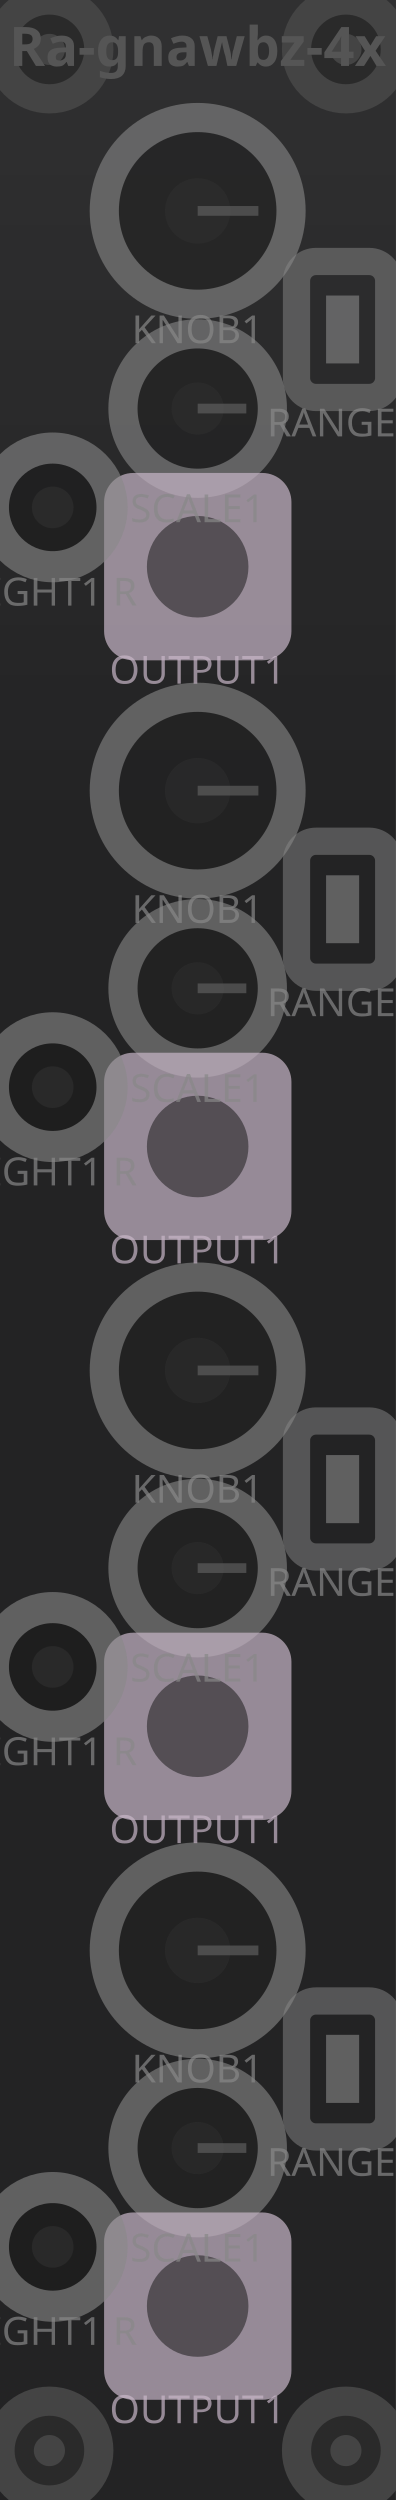
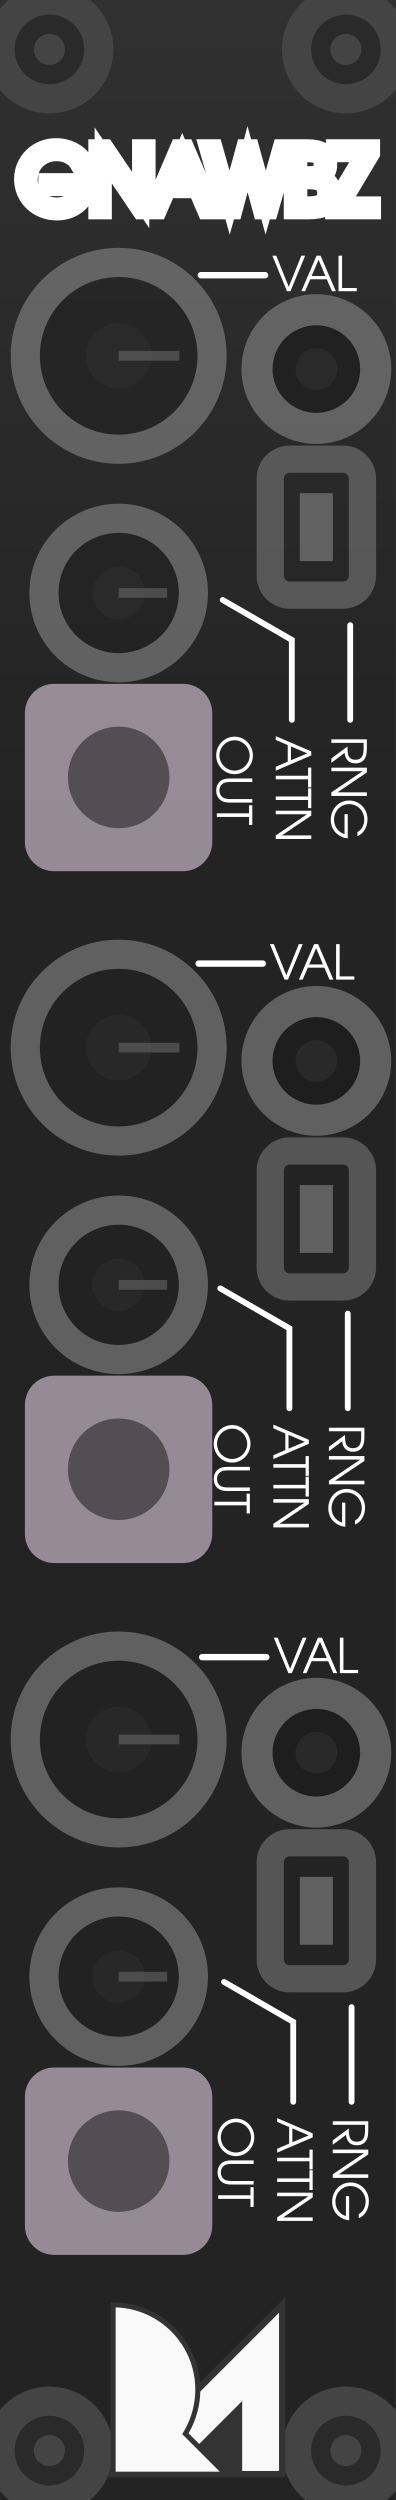
- <svg xmlns="http://www.w3.org/2000/svg" viewBox="0 0 20.32 128.5" width="20.32mm" height="128.5mm">
-   <g id="layer-background">
-     <rect x="0.3" y="0.3" width="19.72" height="127.9" fill="none" stroke="#333" stroke-width="1.5" />
-     <rect x="0" y="0.000" width="20.32" height="1.295" fill="#303031" />
-     <rect x="0" y="1.285" width="20.32" height="1.295" fill="#303031" />
-     <rect x="0" y="2.570" width="20.32" height="1.295" fill="#2f2f30" />
-     <rect x="0" y="3.855" width="20.32" height="1.295" fill="#2f2f30" />
-     <rect x="0" y="5.140" width="20.32" height="1.295" fill="#2e2e2f" />
-     <rect x="0" y="6.425" width="20.32" height="1.295" fill="#2e2e2f" />
-     <rect x="0" y="7.710" width="20.32" height="1.295" fill="#2e2e2f" />
-     <rect x="0" y="8.995" width="20.32" height="1.295" fill="#2d2d2e" />
-     <rect x="0" y="10.280" width="20.32" height="1.295" fill="#2d2d2e" />
-     <rect x="0" y="11.565" width="20.32" height="1.295" fill="#2c2c2d" />
-     <rect x="0" y="12.850" width="20.32" height="1.295" fill="#2c2c2d" />
-     <rect x="0" y="14.135" width="20.32" height="1.295" fill="#2c2c2d" />
-     <rect x="0" y="15.420" width="20.32" height="1.295" fill="#2b2b2c" />
-     <rect x="0" y="16.705" width="20.32" height="1.295" fill="#2b2b2c" />
-     <rect x="0" y="17.990" width="20.32" height="1.295" fill="#2a2a2b" />
-     <rect x="0" y="19.275" width="20.32" height="1.295" fill="#2a2a2b" />
-     <rect x="0" y="20.560" width="20.32" height="1.295" fill="#2a2a2b" />
-     <rect x="0" y="21.845" width="20.32" height="1.295" fill="#29292a" />
-     <rect x="0" y="23.130" width="20.32" height="1.295" fill="#29292a" />
-     <rect x="0" y="24.415" width="20.32" height="1.295" fill="#29292a" />
-     <rect x="0" y="25.700" width="20.32" height="1.295" fill="#282829" />
-     <rect x="0" y="26.985" width="20.32" height="1.295" fill="#282829" />
-     <rect x="0" y="28.270" width="20.32" height="1.295" fill="#272728" />
-     <rect x="0" y="29.555" width="20.32" height="1.295" fill="#272728" />
-     <rect x="0" y="30.840" width="20.32" height="1.295" fill="#272728" />
-     <rect x="0" y="32.125" width="20.32" height="1.295" fill="#262627" />
-     <rect x="0" y="33.410" width="20.32" height="1.295" fill="#262627" />
-     <rect x="0" y="34.695" width="20.32" height="1.295" fill="#252526" />
-     <rect x="0" y="35.980" width="20.32" height="1.295" fill="#252526" />
-     <rect x="0" y="37.265" width="20.32" height="1.295" fill="#252526" />
-     <rect x="0" y="38.550" width="20.32" height="1.295" fill="#242425" />
-     <rect x="0" y="39.835" width="20.32" height="1.295" fill="#242425" />
-     <rect x="0" y="41.120" width="20.32" height="1.295" fill="#232324" />
-     <rect x="0" y="42.405" width="20.32" height="1.295" fill="#232324" />
-     <rect x="0" y="43.690" width="20.32" height="1.295" fill="#232324" />
-     <rect x="0" y="44.975" width="20.32" height="1.295" fill="#232324" />
-     <rect x="0" y="46.260" width="20.32" height="1.295" fill="#232324" />
-     <rect x="0" y="47.545" width="20.32" height="1.295" fill="#232324" />
-     <rect x="0" y="48.830" width="20.32" height="1.295" fill="#232324" />
-     <rect x="0" y="50.115" width="20.32" height="1.295" fill="#232324" />
-     <rect x="0" y="51.400" width="20.32" height="1.295" fill="#232324" />
-     <rect x="0" y="52.685" width="20.32" height="1.295" fill="#232324" />
-     <rect x="0" y="53.970" width="20.32" height="1.295" fill="#232324" />
-     <rect x="0" y="55.255" width="20.32" height="1.295" fill="#232324" />
-     <rect x="0" y="56.540" width="20.32" height="1.295" fill="#232324" />
-     <rect x="0" y="57.825" width="20.32" height="1.295" fill="#232324" />
-     <rect x="0" y="59.110" width="20.32" height="1.295" fill="#232324" />
-     <rect x="0" y="60.395" width="20.32" height="1.295" fill="#232324" />
-     <rect x="0" y="61.680" width="20.32" height="1.295" fill="#232324" />
-     <rect x="0" y="62.965" width="20.32" height="1.295" fill="#232324" />
-     <rect x="0" y="64.250" width="20.32" height="1.295" fill="#232324" />
-     <rect x="0" y="65.535" width="20.32" height="1.295" fill="#232324" />
-     <rect x="0" y="66.820" width="20.32" height="1.295" fill="#232324" />
-     <rect x="0" y="68.105" width="20.32" height="1.295" fill="#232324" />
-     <rect x="0" y="69.390" width="20.32" height="1.295" fill="#232324" />
-     <rect x="0" y="70.675" width="20.32" height="1.295" fill="#232324" />
-     <rect x="0" y="71.960" width="20.32" height="1.295" fill="#232324" />
-     <rect x="0" y="73.245" width="20.32" height="1.295" fill="#232324" />
-     <rect x="0" y="74.530" width="20.32" height="1.295" fill="#232324" />
-     <rect x="0" y="75.815" width="20.32" height="1.295" fill="#232324" />
-     <rect x="0" y="77.100" width="20.32" height="1.295" fill="#232324" />
-     <rect x="0" y="78.385" width="20.32" height="1.295" fill="#232324" />
-     <rect x="0" y="79.670" width="20.32" height="1.295" fill="#232324" />
-     <rect x="0" y="80.955" width="20.32" height="1.295" fill="#232324" />
-     <rect x="0" y="82.240" width="20.32" height="1.295" fill="#232324" />
-     <rect x="0" y="83.525" width="20.32" height="1.295" fill="#232324" />
-     <rect x="0" y="84.810" width="20.32" height="1.295" fill="#232324" />
-     <rect x="0" y="86.095" width="20.32" height="1.295" fill="#232324" />
-     <rect x="0" y="87.380" width="20.32" height="1.295" fill="#232324" />
-     <rect x="0" y="88.665" width="20.32" height="1.295" fill="#232324" />
-     <rect x="0" y="89.950" width="20.32" height="1.295" fill="#232324" />
-     <rect x="0" y="91.235" width="20.32" height="1.295" fill="#232324" />
-     <rect x="0" y="92.520" width="20.32" height="1.295" fill="#232324" />
-     <rect x="0" y="93.805" width="20.32" height="1.295" fill="#232324" />
-     <rect x="0" y="95.090" width="20.32" height="1.295" fill="#232324" />
-     <rect x="0" y="96.375" width="20.32" height="1.295" fill="#232324" />
-     <rect x="0" y="97.660" width="20.32" height="1.295" fill="#232324" />
-     <rect x="0" y="98.945" width="20.32" height="1.295" fill="#232324" />
-     <rect x="0" y="100.230" width="20.32" height="1.295" fill="#232324" />
-     <rect x="0" y="101.515" width="20.32" height="1.295" fill="#232324" />
-     <rect x="0" y="102.800" width="20.32" height="1.295" fill="#232324" />
-     <rect x="0" y="104.085" width="20.32" height="1.295" fill="#232324" />
-     <rect x="0" y="105.370" width="20.32" height="1.295" fill="#232324" />
-     <rect x="0" y="106.655" width="20.32" height="1.295" fill="#232324" />
-     <rect x="0" y="107.940" width="20.32" height="1.295" fill="#232324" />
-     <rect x="0" y="109.225" width="20.32" height="1.295" fill="#232324" />
-     <rect x="0" y="110.510" width="20.32" height="1.295" fill="#232324" />
-     <rect x="0" y="111.795" width="20.32" height="1.295" fill="#232324" />
-     <rect x="0" y="113.080" width="20.32" height="1.295" fill="#232324" />
-     <rect x="0" y="114.365" width="20.32" height="1.295" fill="#232324" />
-     <rect x="0" y="115.650" width="20.32" height="1.295" fill="#232324" />
-     <rect x="0" y="116.935" width="20.32" height="1.295" fill="#232324" />
-     <rect x="0" y="118.220" width="20.32" height="1.295" fill="#232324" />
-     <rect x="0" y="119.505" width="20.32" height="1.295" fill="#232324" />
-     <rect x="0" y="120.790" width="20.32" height="1.295" fill="#232324" />
-     <rect x="0" y="122.075" width="20.32" height="1.295" fill="#232324" />
-     <rect x="0" y="123.360" width="20.32" height="1.295" fill="#232324" />
-     <rect x="0" y="124.645" width="20.32" height="1.295" fill="#232324" />
-     <rect x="0" y="125.930" width="20.32" height="1.295" fill="#232324" />
-     <rect x="0" y="127.215" width="20.32" height="1.295" fill="#232324" />
+ <svg xmlns="http://www.w3.org/2000/svg" viewBox="0 0 20.32 128.5" width="20.32mm" height="128.5mm" version="1.1" id="svg144">
+   <defs id="defs144" />
+   <g id="layer-background" style="display:inline">
+     <rect x="0.3" y="0.3" width="19.72" height="127.9" fill="none" stroke="#333333" stroke-width="1.5" id="rect1" />
+     <rect x="0" y="0" width="20.32" height="1.295" fill="#303031" id="rect2" />
+     <rect x="0" y="1.285" width="20.32" height="1.295" fill="#303031" id="rect3" />
+     <rect x="0" y="2.57" width="20.32" height="1.295" fill="#2f2f30" id="rect4" />
+     <rect x="0" y="3.855" width="20.32" height="1.295" fill="#2f2f30" id="rect5" />
+     <rect x="0" y="5.14" width="20.32" height="1.295" fill="#2e2e2f" id="rect6" />
+     <rect x="0" y="6.425" width="20.32" height="1.295" fill="#2e2e2f" id="rect7" />
+     <rect x="0" y="7.71" width="20.32" height="1.295" fill="#2e2e2f" id="rect8" />
+     <rect x="0" y="8.995" width="20.32" height="1.295" fill="#2d2d2e" id="rect9" />
+     <rect x="0" y="10.28" width="20.32" height="1.295" fill="#2d2d2e" id="rect10" />
+     <rect x="0" y="11.565" width="20.32" height="1.295" fill="#2c2c2d" id="rect11" />
+     <rect x="0" y="12.85" width="20.32" height="1.295" fill="#2c2c2d" id="rect12" />
+     <rect x="0" y="14.135" width="20.32" height="1.295" fill="#2c2c2d" id="rect13" />
+     <rect x="0" y="15.42" width="20.32" height="1.295" fill="#2b2b2c" id="rect14" />
+     <rect x="0" y="16.705" width="20.32" height="1.295" fill="#2b2b2c" id="rect15" />
+     <rect x="0" y="17.99" width="20.32" height="1.295" fill="#2a2a2b" id="rect16" />
+     <rect x="0" y="19.275" width="20.32" height="1.295" fill="#2a2a2b" id="rect17" />
+     <rect x="0" y="20.56" width="20.32" height="1.295" fill="#2a2a2b" id="rect18" />
+     <rect x="0" y="21.845" width="20.32" height="1.295" fill="#29292a" id="rect19" />
+     <rect x="0" y="23.13" width="20.32" height="1.295" fill="#29292a" id="rect20" />
+     <rect x="0" y="24.415" width="20.32" height="1.295" fill="#29292a" id="rect21" />
+     <rect x="0" y="25.7" width="20.32" height="1.295" fill="#282829" id="rect22" />
+     <rect x="0" y="26.985" width="20.32" height="1.295" fill="#282829" id="rect23" />
+     <rect x="0" y="28.27" width="20.32" height="1.295" fill="#272728" id="rect24" />
+     <rect x="0" y="29.555" width="20.32" height="1.295" fill="#272728" id="rect25" />
+     <rect x="0" y="30.84" width="20.32" height="1.295" fill="#272728" id="rect26" />
+     <rect x="0" y="32.125" width="20.32" height="1.295" fill="#262627" id="rect27" />
+     <rect x="0" y="33.41" width="20.32" height="1.295" fill="#262627" id="rect28" />
+     <rect x="0" y="34.695" width="20.32" height="1.295" fill="#252526" id="rect29" />
+     <rect x="0" y="35.98" width="20.32" height="1.295" fill="#252526" id="rect30" />
+     <rect x="0" y="37.265" width="20.32" height="1.295" fill="#252526" id="rect31" />
+     <rect x="0" y="38.55" width="20.32" height="1.295" fill="#242425" id="rect32" />
+     <rect x="0" y="39.835" width="20.32" height="1.295" fill="#242425" id="rect33" />
+     <rect x="0" y="41.12" width="20.32" height="1.295" fill="#232324" id="rect34" />
+     <rect x="0" y="42.405" width="20.32" height="1.295" fill="#232324" id="rect35" />
+     <rect x="0" y="43.69" width="20.32" height="1.295" fill="#232324" id="rect36" />
+     <rect x="0" y="44.975" width="20.32" height="1.295" fill="#232324" id="rect37" />
+     <rect x="0" y="46.26" width="20.32" height="1.295" fill="#232324" id="rect38" />
+     <rect x="0" y="47.545" width="20.32" height="1.295" fill="#232324" id="rect39" />
+     <rect x="0" y="48.83" width="20.32" height="1.295" fill="#232324" id="rect40" />
+     <rect x="0" y="50.115" width="20.32" height="1.295" fill="#232324" id="rect41" />
+     <rect x="0" y="51.4" width="20.32" height="1.295" fill="#232324" id="rect42" />
+     <rect x="0" y="52.685" width="20.32" height="1.295" fill="#232324" id="rect43" />
+     <rect x="0" y="53.97" width="20.32" height="1.295" fill="#232324" id="rect44" />
+     <rect x="0" y="55.255" width="20.32" height="1.295" fill="#232324" id="rect45" />
+     <rect x="0" y="56.54" width="20.32" height="1.295" fill="#232324" id="rect46" />
+     <rect x="0" y="57.825" width="20.32" height="1.295" fill="#232324" id="rect47" />
+     <rect x="0" y="59.11" width="20.32" height="1.295" fill="#232324" id="rect48" />
+     <rect x="0" y="60.395" width="20.32" height="1.295" fill="#232324" id="rect49" />
+     <rect x="0" y="61.68" width="20.32" height="1.295" fill="#232324" id="rect50" />
+     <rect x="0" y="62.965" width="20.32" height="1.295" fill="#232324" id="rect51" />
+     <rect x="0" y="64.25" width="20.32" height="1.295" fill="#232324" id="rect52" />
+     <rect x="0" y="65.535" width="20.32" height="1.295" fill="#232324" id="rect53" />
+     <rect x="0" y="66.82" width="20.32" height="1.295" fill="#232324" id="rect54" />
+     <rect x="0" y="68.105" width="20.32" height="1.295" fill="#232324" id="rect55" />
+     <rect x="0" y="69.39" width="20.32" height="1.295" fill="#232324" id="rect56" />
+     <rect x="0" y="70.675" width="20.32" height="1.295" fill="#232324" id="rect57" />
+     <rect x="0" y="71.96" width="20.32" height="1.295" fill="#232324" id="rect58" />
+     <rect x="0" y="73.245" width="20.32" height="1.295" fill="#232324" id="rect59" />
+     <rect x="0" y="74.53" width="20.32" height="1.295" fill="#232324" id="rect60" />
+     <rect x="0" y="75.815" width="20.32" height="1.295" fill="#232324" id="rect61" />
+     <rect x="0" y="77.1" width="20.32" height="1.295" fill="#232324" id="rect62" />
+     <rect x="0" y="78.385" width="20.32" height="1.295" fill="#232324" id="rect63" />
+     <rect x="0" y="79.67" width="20.32" height="1.295" fill="#232324" id="rect64" />
+     <rect x="0" y="80.955" width="20.32" height="1.295" fill="#232324" id="rect65" />
+     <rect x="0" y="82.24" width="20.32" height="1.295" fill="#232324" id="rect66" />
+     <rect x="0" y="83.525" width="20.32" height="1.295" fill="#232324" id="rect67" />
+     <rect x="0" y="84.81" width="20.32" height="1.295" fill="#232324" id="rect68" />
+     <rect x="0" y="86.095" width="20.32" height="1.295" fill="#232324" id="rect69" />
+     <rect x="0" y="87.38" width="20.32" height="1.295" fill="#232324" id="rect70" />
+     <rect x="0" y="88.665" width="20.32" height="1.295" fill="#232324" id="rect71" />
+     <rect x="0" y="89.95" width="20.32" height="1.295" fill="#232324" id="rect72" />
+     <rect x="0" y="91.235" width="20.32" height="1.295" fill="#232324" id="rect73" />
+     <rect x="0" y="92.52" width="20.32" height="1.295" fill="#232324" id="rect74" />
+     <rect x="0" y="93.805" width="20.32" height="1.295" fill="#232324" id="rect75" />
+     <rect x="0" y="95.09" width="20.32" height="1.295" fill="#232324" id="rect76" />
+     <rect x="0" y="96.375" width="20.32" height="1.295" fill="#232324" id="rect77" />
+     <rect x="0" y="97.66" width="20.32" height="1.295" fill="#232324" id="rect78" />
+     <rect x="0" y="98.945" width="20.32" height="1.295" fill="#232324" id="rect79" />
+     <rect x="0" y="100.23" width="20.32" height="1.295" fill="#232324" id="rect80" />
+     <rect x="0" y="101.515" width="20.32" height="1.295" fill="#232324" id="rect81" />
+     <rect x="0" y="102.8" width="20.32" height="1.295" fill="#232324" id="rect82" />
+     <rect x="0" y="104.085" width="20.32" height="1.295" fill="#232324" id="rect83" />
+     <rect x="0" y="105.37" width="20.32" height="1.295" fill="#232324" id="rect84" />
+     <rect x="0" y="106.655" width="20.32" height="1.295" fill="#232324" id="rect85" />
+     <rect x="0" y="107.94" width="20.32" height="1.295" fill="#232324" id="rect86" />
+     <rect x="0" y="109.225" width="20.32" height="1.295" fill="#232324" id="rect87" />
+     <rect x="0" y="110.51" width="20.32" height="1.295" fill="#232324" id="rect88" />
+     <rect x="0" y="111.795" width="20.32" height="1.295" fill="#232324" id="rect89" />
+     <rect x="0" y="113.08" width="20.32" height="1.295" fill="#232324" id="rect90" />
+     <rect x="0" y="114.365" width="20.32" height="1.295" fill="#232324" id="rect91" />
+     <rect x="0" y="115.65" width="20.32" height="1.295" fill="#232324" id="rect92" />
+     <rect x="0" y="116.935" width="20.32" height="1.295" fill="#232324" id="rect93" />
+     <rect x="0" y="118.22" width="20.32" height="1.295" fill="#232324" id="rect94" />
+     <rect x="0" y="119.505" width="20.32" height="1.295" fill="#232324" id="rect95" />
+     <rect x="0" y="120.79" width="20.32" height="1.295" fill="#232324" id="rect96" />
+     <rect x="0" y="122.075" width="20.32" height="1.295" fill="#232324" id="rect97" />
+     <rect x="0" y="123.36" width="20.32" height="1.295" fill="#232324" id="rect98" />
+     <rect x="0" y="124.645" width="20.32" height="1.295" fill="#232324" id="rect99" />
+     <rect x="0" y="125.93" width="20.32" height="1.295" fill="#232324" id="rect100" />
+     <rect x="0" y="127.215" width="20.32" height="1.295" fill="#232324" id="rect101" />
  </g>
  <g id="layer-outlines">
-     <circle cx="2.54" cy="2.54" r="2.54" fill="#2a2a2a" stroke="#444" stroke-width="1.5" />
-     <circle cx="2.54" cy="2.54" r="0.8" fill="#444" />
-     <circle cx="2.54" cy="125.96" r="2.54" fill="#2a2a2a" stroke="#444" stroke-width="1.5" />
-     <circle cx="2.54" cy="125.96" r="0.8" fill="#444" />
-     <circle cx="17.78" cy="2.54" r="2.54" fill="#2a2a2a" stroke="#444" stroke-width="1.5" />
-     <circle cx="17.78" cy="2.54" r="0.8" fill="#444" />
-     <circle cx="17.78" cy="125.96" r="2.54" fill="#2a2a2a" stroke="#444" stroke-width="1.5" />
-     <circle cx="17.78" cy="125.96" r="0.8" fill="#444" />
-     <circle cx="10.16" cy="10.84" r="4.80" fill="#222" stroke="#888" stroke-width="1.5" opacity="0.6" />
-     <circle cx="10.16" cy="10.84" r="1.68" fill="#333" opacity="0.4" />
-     <line x1="10.16" y1="10.84" x2="13.28" y2="10.84" stroke="#666" stroke-width="0.5" opacity="0.6" />
-     <rect x="15.24" y="13.44" width="4.74" height="6.99" rx="1" fill="none" stroke="#888" stroke-width="1.4" opacity="0.5" />
-     <line x1="17.61" y1="18.68" x2="17.61" y2="15.19" stroke="#888" stroke-width="1.7" opacity="0.6" />
-     <circle cx="10.16" cy="21.00" r="3.84" fill="#222" stroke="#888" stroke-width="1.5" opacity="0.6" />
-     <circle cx="10.16" cy="21.00" r="1.34" fill="#333" opacity="0.4" />
-     <line x1="10.16" y1="21.00" x2="12.66" y2="21.00" stroke="#666" stroke-width="0.5" opacity="0.6" />
-     <rect x="5.35" y="24.31" width="9.63" height="9.63" rx="1.5" fill="#c8b7c7" opacity="0.7" />
-     <circle cx="10.16" cy="29.13" r="2.61" fill="#111" opacity="0.5" />
-     <circle cx="2.71" cy="26.08" r="3.05" fill="#1a1a1a" stroke="#888" stroke-width="1.6" opacity="0.6" />
-     <circle cx="2.71" cy="26.08" r="1.07" fill="#333" opacity="0.5" />
-     <circle cx="10.16" cy="40.64" r="4.80" fill="#222" stroke="#888" stroke-width="1.5" opacity="0.6" />
-     <circle cx="10.16" cy="40.64" r="1.68" fill="#333" opacity="0.4" />
-     <line x1="10.16" y1="40.64" x2="13.28" y2="40.64" stroke="#666" stroke-width="0.5" opacity="0.6" />
-     <rect x="15.24" y="43.24" width="4.74" height="6.99" rx="1" fill="none" stroke="#888" stroke-width="1.4" opacity="0.5" />
-     <line x1="17.61" y1="48.48" x2="17.61" y2="44.99" stroke="#888" stroke-width="1.7" opacity="0.6" />
-     <circle cx="10.16" cy="50.80" r="3.84" fill="#222" stroke="#888" stroke-width="1.5" opacity="0.6" />
-     <circle cx="10.16" cy="50.80" r="1.34" fill="#333" opacity="0.4" />
-     <line x1="10.16" y1="50.80" x2="12.66" y2="50.80" stroke="#666" stroke-width="0.5" opacity="0.6" />
-     <rect x="5.35" y="54.11" width="9.63" height="9.63" rx="1.5" fill="#c8b7c7" opacity="0.7" />
-     <circle cx="10.16" cy="58.93" r="2.61" fill="#111" opacity="0.5" />
-     <circle cx="2.71" cy="55.88" r="3.05" fill="#1a1a1a" stroke="#888" stroke-width="1.6" opacity="0.6" />
-     <circle cx="2.71" cy="55.88" r="1.07" fill="#333" opacity="0.5" />
-     <circle cx="10.16" cy="70.44" r="4.80" fill="#222" stroke="#888" stroke-width="1.5" opacity="0.6" />
-     <circle cx="10.16" cy="70.44" r="1.68" fill="#333" opacity="0.4" />
-     <line x1="10.16" y1="70.44" x2="13.28" y2="70.44" stroke="#666" stroke-width="0.5" opacity="0.6" />
-     <rect x="15.24" y="73.04" width="4.74" height="6.99" rx="1" fill="none" stroke="#888" stroke-width="1.4" opacity="0.5" />
-     <line x1="17.61" y1="78.29" x2="17.61" y2="74.79" stroke="#888" stroke-width="1.7" opacity="0.6" />
-     <circle cx="10.16" cy="80.60" r="3.84" fill="#222" stroke="#888" stroke-width="1.5" opacity="0.6" />
-     <circle cx="10.16" cy="80.60" r="1.34" fill="#333" opacity="0.4" />
-     <line x1="10.16" y1="80.60" x2="12.66" y2="80.60" stroke="#666" stroke-width="0.5" opacity="0.6" />
-     <rect x="5.35" y="83.92" width="9.63" height="9.63" rx="1.5" fill="#c8b7c7" opacity="0.7" />
-     <circle cx="10.16" cy="88.73" r="2.61" fill="#111" opacity="0.5" />
-     <circle cx="2.71" cy="85.68" r="3.05" fill="#1a1a1a" stroke="#888" stroke-width="1.6" opacity="0.6" />
-     <circle cx="2.71" cy="85.68" r="1.07" fill="#333" opacity="0.5" />
-     <circle cx="10.16" cy="100.25" r="4.80" fill="#222" stroke="#888" stroke-width="1.5" opacity="0.6" />
-     <circle cx="10.16" cy="100.25" r="1.68" fill="#333" opacity="0.4" />
-     <line x1="10.16" y1="100.25" x2="13.28" y2="100.25" stroke="#666" stroke-width="0.5" opacity="0.6" />
-     <rect x="15.24" y="102.85" width="4.74" height="6.99" rx="1" fill="none" stroke="#888" stroke-width="1.4" opacity="0.5" />
-     <line x1="17.61" y1="108.09" x2="17.61" y2="104.59" stroke="#888" stroke-width="1.7" opacity="0.6" />
-     <circle cx="10.16" cy="110.41" r="3.84" fill="#222" stroke="#888" stroke-width="1.5" opacity="0.6" />
-     <circle cx="10.16" cy="110.41" r="1.34" fill="#333" opacity="0.4" />
-     <line x1="10.16" y1="110.41" x2="12.66" y2="110.41" stroke="#666" stroke-width="0.5" opacity="0.6" />
-     <rect x="5.35" y="113.72" width="9.63" height="9.63" rx="1.5" fill="#c8b7c7" opacity="0.7" />
-     <circle cx="10.16" cy="118.53" r="2.61" fill="#111" opacity="0.5" />
-     <circle cx="2.71" cy="115.49" r="3.05" fill="#1a1a1a" stroke="#888" stroke-width="1.6" opacity="0.6" />
-     <circle cx="2.71" cy="115.49" r="1.07" fill="#333" opacity="0.5" />
+     <circle cx="2.54" cy="2.54" r="2.54" fill="#2a2a2a" stroke="#444444" stroke-width="1.5" id="circle101" />
+     <circle cx="2.54" cy="2.54" r="0.8" fill="#444444" id="circle102" />
+     <circle cx="2.54" cy="125.96" r="2.54" fill="#2a2a2a" stroke="#444444" stroke-width="1.5" id="circle103" />
+     <circle cx="2.54" cy="125.96" r="0.8" fill="#444444" id="circle104" />
+     <circle cx="17.78" cy="2.54" r="2.54" fill="#2a2a2a" stroke="#444444" stroke-width="1.5" id="circle105" />
+     <circle cx="17.78" cy="2.54" r="0.8" fill="#444444" id="circle106" />
+     <circle cx="17.78" cy="125.96" r="2.54" fill="#2a2a2a" stroke="#444444" stroke-width="1.5" id="circle107" />
+     <circle cx="17.78" cy="125.96" r="0.8" fill="#444444" id="circle108" />
+     <circle cx="6.1" cy="18.29" r="4.8" fill="#222222" stroke="#888888" stroke-width="1.5" opacity="0.6" id="circle109" />
+     <circle cx="6.1" cy="18.29" r="1.68" fill="#333333" opacity="0.4" id="circle110" />
+     <line x1="6.1" y1="18.29" x2="9.22" y2="18.29" stroke="#666666" stroke-width="0.5" opacity="0.6" id="line110" />
+     <circle cx="6.1" cy="30.48" r="3.84" fill="#222222" stroke="#888888" stroke-width="1.5" opacity="0.6" id="circle111" />
+     <circle cx="6.1" cy="30.48" r="1.34" fill="#333333" opacity="0.4" id="circle112" />
+     <line x1="6.1" y1="30.48" x2="8.59" y2="30.48" stroke="#666666" stroke-width="0.5" opacity="0.6" id="line112" />
+     <rect x="1.28" y="35.15" width="9.63" height="9.63" rx="1.5" fill="#c8b7c7" opacity="0.7" id="rect112" />
+     <circle cx="6.1" cy="39.96" r="2.61" fill="#111111" opacity="0.5" id="circle113" />
+     <circle cx="16.26" cy="18.97" r="3.05" fill="#1a1a1a" stroke="#888888" stroke-width="1.6" opacity="0.6" id="circle114" />
+     <circle cx="16.26" cy="18.97" r="1.07" fill="#333333" opacity="0.5" id="circle115" />
+     <rect x="13.89" y="23.6" width="4.74" height="6.99" rx="1" fill="none" stroke="#888888" stroke-width="1.4" opacity="0.5" id="rect115" />
+     <line x1="16.26" y1="28.84" x2="16.26" y2="25.35" stroke="#888888" stroke-width="1.7" opacity="0.6" id="line115" />
+     <circle cx="6.1" cy="53.85" r="4.8" fill="#222222" stroke="#888888" stroke-width="1.5" opacity="0.6" id="circle116" />
+     <circle cx="6.1" cy="53.85" r="1.68" fill="#333333" opacity="0.4" id="circle117" />
+     <line x1="6.1" y1="53.85" x2="9.22" y2="53.85" stroke="#666666" stroke-width="0.5" opacity="0.6" id="line117" />
+     <circle cx="6.1" cy="66.04" r="3.84" fill="#222222" stroke="#888888" stroke-width="1.5" opacity="0.6" id="circle118" />
+     <circle cx="6.1" cy="66.04" r="1.34" fill="#333333" opacity="0.4" id="circle119" />
+     <line x1="6.1" y1="66.04" x2="8.59" y2="66.04" stroke="#666666" stroke-width="0.5" opacity="0.6" id="line119" />
+     <rect x="1.28" y="70.71" width="9.63" height="9.63" rx="1.5" fill="#c8b7c7" opacity="0.7" id="rect119" />
+     <circle cx="6.1" cy="75.52" r="2.61" fill="#111111" opacity="0.5" id="circle120" />
+     <circle cx="16.26" cy="54.53" r="3.05" fill="#1a1a1a" stroke="#888888" stroke-width="1.6" opacity="0.6" id="circle121" />
+     <circle cx="16.26" cy="54.53" r="1.07" fill="#333333" opacity="0.5" id="circle122" />
+     <rect x="13.89" y="59.16" width="4.74" height="6.99" rx="1" fill="none" stroke="#888888" stroke-width="1.4" opacity="0.5" id="rect122" />
+     <line x1="16.26" y1="64.4" x2="16.26" y2="60.91" stroke="#888888" stroke-width="1.7" opacity="0.6" id="line122" />
+     <circle cx="6.1" cy="89.41" r="4.8" fill="#222222" stroke="#888888" stroke-width="1.5" opacity="0.6" id="circle123" />
+     <circle cx="6.1" cy="89.41" r="1.68" fill="#333333" opacity="0.4" id="circle124" />
+     <line x1="6.1" y1="89.41" x2="9.22" y2="89.41" stroke="#666666" stroke-width="0.5" opacity="0.6" id="line124" />
+     <circle cx="6.1" cy="101.6" r="3.84" fill="#222222" stroke="#888888" stroke-width="1.5" opacity="0.6" id="circle125" />
+     <circle cx="6.1" cy="101.6" r="1.34" fill="#333333" opacity="0.4" id="circle126" />
+     <line x1="6.1" y1="101.6" x2="8.59" y2="101.6" stroke="#666666" stroke-width="0.5" opacity="0.6" id="line126" />
+     <rect x="1.28" y="106.27" width="9.63" height="9.63" rx="1.5" fill="#c8b7c7" opacity="0.7" id="rect126" />
+     <circle cx="6.1" cy="111.08" r="2.61" fill="#111111" opacity="0.5" id="circle127" />
+     <circle cx="16.26" cy="90.09" r="3.05" fill="#1a1a1a" stroke="#888888" stroke-width="1.6" opacity="0.6" id="circle128" />
+     <circle cx="16.26" cy="90.09" r="1.07" fill="#333333" opacity="0.5" id="circle129" />
+     <rect x="13.89" y="94.72" width="4.74" height="6.99" rx="1" fill="none" stroke="#888888" stroke-width="1.4" opacity="0.5" id="rect129" />
+     <line x1="16.26" y1="99.96" x2="16.26" y2="96.47" stroke="#888888" stroke-width="1.7" opacity="0.6" id="line129" />
  </g>
-   <g id="layer-text">
-     <text x="10.16" y="3.39" fill="#555" font-family="sans-serif" font-size="2.8" text-anchor="middle" font-weight="bold">Ra-gnawbz-4x</text>
-     <text x="10.16" y="17.64" fill="#888" font-family="sans-serif" font-size="2.0" text-anchor="middle" opacity="0.7">KNOB1</text>
-     <text x="17.61" y="22.43" fill="#888" font-family="sans-serif" font-size="2.0" text-anchor="middle" opacity="0.7">RANGE1</text>
-     <text x="10.16" y="26.84" fill="#888" font-family="sans-serif" font-size="2.0" text-anchor="middle" opacity="0.7">SCALE1</text>
-     <text x="10.16" y="35.14" fill="#c8b7c7" font-family="sans-serif" font-size="2.0" text-anchor="middle" opacity="0.7">OUTPUT1</text>
-     <text x="2.71" y="31.13" fill="#888" font-family="sans-serif" font-size="2.0" text-anchor="middle" opacity="0.7">LIGHT1 R</text>
-     <text x="10.16" y="47.44" fill="#888" font-family="sans-serif" font-size="2.0" text-anchor="middle" opacity="0.7">KNOB1</text>
-     <text x="17.61" y="52.23" fill="#888" font-family="sans-serif" font-size="2.0" text-anchor="middle" opacity="0.7">RANGE1</text>
-     <text x="10.16" y="56.64" fill="#888" font-family="sans-serif" font-size="2.0" text-anchor="middle" opacity="0.7">SCALE1</text>
-     <text x="10.16" y="64.94" fill="#c8b7c7" font-family="sans-serif" font-size="2.0" text-anchor="middle" opacity="0.7">OUTPUT1</text>
-     <text x="2.71" y="60.93" fill="#888" font-family="sans-serif" font-size="2.0" text-anchor="middle" opacity="0.7">LIGHT1 R</text>
-     <text x="10.16" y="77.24" fill="#888" font-family="sans-serif" font-size="2.0" text-anchor="middle" opacity="0.7">KNOB1</text>
-     <text x="17.61" y="82.03" fill="#888" font-family="sans-serif" font-size="2.0" text-anchor="middle" opacity="0.7">RANGE1</text>
-     <text x="10.16" y="86.44" fill="#888" font-family="sans-serif" font-size="2.0" text-anchor="middle" opacity="0.7">SCALE1</text>
-     <text x="10.16" y="94.74" fill="#c8b7c7" font-family="sans-serif" font-size="2.0" text-anchor="middle" opacity="0.7">OUTPUT1</text>
-     <text x="2.71" y="90.73" fill="#888" font-family="sans-serif" font-size="2.0" text-anchor="middle" opacity="0.7">LIGHT1 R</text>
-     <text x="10.16" y="107.04" fill="#888" font-family="sans-serif" font-size="2.0" text-anchor="middle" opacity="0.7">KNOB1</text>
-     <text x="17.61" y="111.84" fill="#888" font-family="sans-serif" font-size="2.0" text-anchor="middle" opacity="0.7">RANGE1</text>
-     <text x="10.16" y="116.25" fill="#888" font-family="sans-serif" font-size="2.0" text-anchor="middle" opacity="0.7">SCALE1</text>
-     <text x="10.16" y="124.55" fill="#c8b7c7" font-family="sans-serif" font-size="2.0" text-anchor="middle" opacity="0.7">OUTPUT1</text>
-     <text x="2.71" y="120.53" fill="#888" font-family="sans-serif" font-size="2.0" text-anchor="middle" opacity="0.7">LIGHT1 R</text>
+   <g id="layer-text" style="display:none">
+     <text x="10.16" y="3.39" fill="#555555" font-family="sans-serif" font-size="2.8px" text-anchor="middle" font-weight="bold" id="text129">Ra-gnawbz-4x</text>
+     <text x="6.1" y="25.09" fill="#888888" font-family="sans-serif" font-size="2px" text-anchor="middle" opacity="0.7" id="text130">KNOB1</text>
+     <text x="6.1" y="36.32" fill="#888888" font-family="sans-serif" font-size="2px" text-anchor="middle" opacity="0.7" id="text131">SCALE1</text>
+     <text x="6.1" y="45.98" fill="#c8b7c7" font-family="sans-serif" font-size="2px" text-anchor="middle" opacity="0.7" id="text132">OUTPUT1</text>
+     <text x="16.26" y="24.01" fill="#888888" font-family="sans-serif" font-size="2px" text-anchor="middle" opacity="0.7" id="text133">LIGHT1 R</text>
+     <text x="16.26" y="32.59" fill="#888888" font-family="sans-serif" font-size="2px" text-anchor="middle" opacity="0.7" id="text134">RANGE1</text>
+     <text x="6.1" y="60.65" fill="#888888" font-family="sans-serif" font-size="2px" text-anchor="middle" opacity="0.7" id="text135">KNOB1</text>
+     <text x="6.1" y="71.88" fill="#888888" font-family="sans-serif" font-size="2px" text-anchor="middle" opacity="0.7" id="text136">SCALE1</text>
+     <text x="6.1" y="81.54" fill="#c8b7c7" font-family="sans-serif" font-size="2px" text-anchor="middle" opacity="0.7" id="text137">OUTPUT1</text>
+     <text x="16.26" y="59.57" fill="#888888" font-family="sans-serif" font-size="2px" text-anchor="middle" opacity="0.7" id="text138">LIGHT1 R</text>
+     <text x="16.26" y="68.15" fill="#888888" font-family="sans-serif" font-size="2px" text-anchor="middle" opacity="0.7" id="text139">RANGE1</text>
+     <text x="6.1" y="96.21" fill="#888888" font-family="sans-serif" font-size="2px" text-anchor="middle" opacity="0.7" id="text140">KNOB1</text>
+     <text x="6.1" y="107.44" fill="#888888" font-family="sans-serif" font-size="2px" text-anchor="middle" opacity="0.7" id="text141">SCALE1</text>
+     <text x="6.1" y="117.1" fill="#c8b7c7" font-family="sans-serif" font-size="2px" text-anchor="middle" opacity="0.7" id="text142">OUTPUT1</text>
+     <text x="16.26" y="95.13" fill="#888888" font-family="sans-serif" font-size="2px" text-anchor="middle" opacity="0.7" id="text143">LIGHT1 R</text>
+     <text x="16.26" y="103.71" fill="#888888" font-family="sans-serif" font-size="2px" text-anchor="middle" opacity="0.7" id="text144">RANGE1</text>
+   </g>
+   <g id="layer4">
+     <path style="font-size:2.469px;font-family:'URW Gothic';-inkscape-font-specification:'URW Gothic';letter-spacing:-0.077px;fill:#ffffff;stroke-width:0.5;stroke-linecap:round" d="m 38.699,-17.714 c 0.351,-0.037 0.538,-0.23 0.538,-0.558 0,-0.227 -0.096,-0.4 -0.274,-0.496 -0.114,-0.062 -0.269,-0.089 -0.511,-0.089 h -0.452 v 1.825 h 0.183 v -1.659 h 0.257 c 0.193,0 0.321,0.02 0.42,0.067 0.123,0.059 0.193,0.183 0.193,0.348 0,0.207 -0.094,0.338 -0.277,0.385 -0.086,0.022 -0.205,0.032 -0.407,0.032 l 0.615,0.827 h 0.227 z m 0.758,0.682 h 0.183 v -1.605 l 1.087,1.605 h 0.183 v -1.825 h -0.183 v 1.514 l -1.022,-1.514 h -0.247 z m 2.393,-0.842 v 0.165 h 1.02 c -0.027,0.119 -0.089,0.22 -0.193,0.323 -0.141,0.141 -0.333,0.217 -0.546,0.217 -0.447,0 -0.8,-0.341 -0.8,-0.775 0,-0.44 0.346,-0.778 0.798,-0.778 0.282,0 0.519,0.128 0.645,0.351 h 0.205 c -0.121,-0.311 -0.467,-0.519 -0.864,-0.519 -0.543,0 -0.968,0.412 -0.968,0.941 0,0.536 0.432,0.948 0.993,0.948 0.289,0 0.536,-0.106 0.711,-0.309 0.148,-0.17 0.227,-0.361 0.24,-0.566 z" id="text146-4" transform="rotate(90)" aria-label="RNG" />
+     <path style="font-size:2.469px;font-family:'URW Gothic';-inkscape-font-specification:'URW Gothic';letter-spacing:-0.077px;fill:#ffffff;stroke-width:0.5;stroke-linecap:round" d="m 37.839,-14.175 h 0.193 l 0.267,-0.615 h 0.849 l 0.264,0.615 h 0.2 L 38.827,-16 h -0.205 z m 0.528,-0.78 0.358,-0.837 0.351,0.837 z m 1.506,0.78 h 0.183 v -1.659 h 0.417 V -16 h -1.017 v 0.165 h 0.417 z m 1.064,0 h 0.183 v -1.659 h 0.417 V -16 h -1.017 v 0.165 h 0.417 z m 0.733,0 h 0.183 v -1.605 l 1.087,1.605 h 0.183 V -16 h -0.183 v 1.514 L 41.918,-16 H 41.672 Z" id="text146-4-1" transform="rotate(90)" aria-label="ATTN" />
+     <path style="fill:#ffffff;stroke:#ffffff;stroke-width:0.328;stroke-linecap:round;stroke-dasharray:none;stroke-opacity:1" d="M 13.623,14.145 H 10.325" id="path146" />
+     <path d="m 2.413,9.341 v 0.293 h 1.806 c -0.048,0.21 -0.157,0.389 -0.341,0.573 -0.249,0.249 -0.59,0.385 -0.966,0.385 -0.791,0 -1.417,-0.603 -1.417,-1.373 0,-0.778 0.612,-1.377 1.412,-1.377 0.498,0 0.918,0.227 1.141,0.621 H 4.41 C 4.196,7.912 3.584,7.544 2.88,7.544 c -0.962,0 -1.714,0.73 -1.714,1.666 0,0.949 0.765,1.679 1.758,1.679 0.512,0 0.949,-0.188 1.259,-0.546 0.262,-0.302 0.402,-0.638 0.424,-1.001 z M 4.983,10.832 H 5.306 V 7.99 L 7.23,10.832 H 7.554 V 7.601 H 7.23 V 10.281 L 5.42,7.601 h -0.437 z m 2.811,0 H 8.135 L 8.607,9.744 H 10.111 L 10.579,10.832 H 10.933 L 9.543,7.601 H 9.18 Z M 8.729,9.451 9.363,7.968 9.984,9.451 Z M 11.597,10.832 h 0.42 l 0.708,-2.649 0.717,2.649 h 0.415 L 14.784,7.601 H 14.452 L 13.656,10.412 12.882,7.601 H 12.576 L 11.803,10.412 11.007,7.601 h -0.332 z m 3.432,0 h 0.8 c 0.433,0 0.678,-0.048 0.883,-0.171 0.227,-0.14 0.363,-0.424 0.363,-0.756 0,-0.398 -0.166,-0.638 -0.542,-0.796 0.249,-0.14 0.358,-0.35 0.358,-0.669 0,-0.28 -0.105,-0.516 -0.289,-0.651 C 16.419,7.658 16.179,7.601 15.785,7.601 h -0.756 z m 0.324,-0.293 V 9.284 h 0.385 c 0.38,0 0.573,0.026 0.708,0.092 0.192,0.096 0.302,0.289 0.302,0.546 0,0.223 -0.101,0.42 -0.254,0.498 -0.153,0.083 -0.372,0.118 -0.7,0.118 z m 0,-1.548 V 7.894 h 0.389 c 0.332,0 0.512,0.031 0.634,0.114 0.114,0.074 0.188,0.245 0.188,0.437 0,0.223 -0.087,0.389 -0.249,0.463 -0.136,0.061 -0.275,0.083 -0.568,0.083 z m 1.792,1.841 h 1.998 V 10.539 H 17.512 L 19.094,7.894 V 7.601 h -1.902 v 0.293 h 1.539 l -1.587,2.645 z" id="text145" style="font-size:4.372px;font-family:'URW Gothic';-inkscape-font-specification:'URW Gothic';letter-spacing:-0.136px;fill:#ffffff;stroke:#ffffff;stroke-width:0.885;stroke-linecap:round" aria-label="GNAWBZ" />
+     <path style="font-size:2.469px;font-family:'URW Gothic';-inkscape-font-specification:'URW Gothic';letter-spacing:-0.077px;fill:#ffffff;stroke-width:0.5;stroke-linecap:round" d="m 14.751,14.968 h 0.178 L 15.684,13.143 H 15.487 L 14.842,14.741 14.2,13.143 H 14 Z m 0.738,0 h 0.193 l 0.267,-0.615 h 0.849 l 0.264,0.615 h 0.2 L 16.477,13.143 h -0.205 z m 0.528,-0.78 0.358,-0.837 0.351,0.837 z m 1.383,0.78 h 0.938 V 14.802 H 17.583 V 13.143 h -0.183 z" id="text146" aria-label="VAL" />
+     <path style="font-size:2.469px;font-family:'URW Gothic';-inkscape-font-specification:'URW Gothic';letter-spacing:-0.077px;fill:#ffffff;stroke-width:0.5;stroke-linecap:round" d="m 38.83,-13 c -0.524,0 -0.966,0.427 -0.966,0.933 0,0.531 0.43,0.956 0.968,0.956 0.526,0 0.961,-0.427 0.961,-0.943 0,-0.521 -0.435,-0.946 -0.963,-0.946 z m 0,0.168 c 0.427,0 0.778,0.353 0.778,0.78 0,0.422 -0.353,0.773 -0.775,0.773 -0.435,0 -0.783,-0.351 -0.783,-0.783 0,-0.417 0.358,-0.77 0.78,-0.77 z m 1.183,-0.136 v 1.138 c 0,0.235 0.037,0.373 0.128,0.494 0.109,0.143 0.289,0.225 0.491,0.225 0.205,0 0.385,-0.081 0.494,-0.225 0.091,-0.121 0.128,-0.259 0.128,-0.494 v -1.138 h -0.183 v 1.138 c 0,0.165 -0.027,0.291 -0.084,0.378 -0.069,0.106 -0.205,0.173 -0.356,0.173 -0.148,0 -0.284,-0.067 -0.353,-0.173 -0.057,-0.086 -0.084,-0.212 -0.084,-0.378 v -1.138 z m 1.793,1.825 h 0.183 v -1.659 h 0.417 v -0.165 h -1.017 v 0.165 h 0.417 z" id="text146-4-1-7" transform="rotate(90)" aria-label="OUT" />
+     <path style="fill:#ffffff;stroke:#ffffff;stroke-width:0.3;stroke-linecap:round;stroke-dasharray:none;stroke-opacity:1" d="M 18,37 V 32.135" id="path147" />
+     <path style="fill:none;stroke:#ffffff;stroke-width:0.3;stroke-linecap:round;stroke-dasharray:none;stroke-opacity:1" d="M 15,37 V 32.892 L 11.446,30.84" id="path148" />
+     <path style="font-size:2.469px;font-family:'URW Gothic';-inkscape-font-specification:'URW Gothic';letter-spacing:-0.077px;fill:#ffffff;stroke-width:0.5;stroke-linecap:round" d="m 17.588,74.083 c 0.037,0.351 0.23,0.538 0.558,0.538 0.227,0 0.4,-0.096 0.496,-0.274 0.062,-0.114 0.089,-0.269 0.089,-0.511 v -0.452 h -1.825 v 0.183 h 1.659 v 0.257 c 0,0.193 -0.02,0.321 -0.067,0.42 -0.059,0.123 -0.183,0.193 -0.348,0.193 -0.207,0 -0.338,-0.094 -0.385,-0.277 -0.022,-0.086 -0.032,-0.205 -0.032,-0.407 l -0.827,0.615 v 0.227 z m -0.682,0.758 v 0.183 h 1.605 l -1.605,1.087 v 0.183 h 1.825 v -0.183 h -1.514 l 1.514,-1.022 v -0.247 z m 0.842,2.393 h -0.165 v 1.02 c -0.119,-0.027 -0.22,-0.089 -0.323,-0.193 -0.141,-0.141 -0.217,-0.333 -0.217,-0.546 0,-0.447 0.341,-0.8 0.775,-0.8 0.44,0 0.778,0.346 0.778,0.798 0,0.282 -0.128,0.519 -0.351,0.645 v 0.205 c 0.311,-0.121 0.519,-0.467 0.519,-0.864 0,-0.543 -0.412,-0.968 -0.941,-0.968 -0.536,0 -0.948,0.432 -0.948,0.993 0,0.289 0.106,0.536 0.309,0.711 0.17,0.148 0.361,0.227 0.566,0.24 z" id="text146-4-6" aria-label="RNG" />
+     <path style="font-size:2.469px;font-family:'URW Gothic';-inkscape-font-specification:'URW Gothic';letter-spacing:-0.077px;fill:#ffffff;stroke-width:0.5;stroke-linecap:round" d="m 14.05,73.224 v 0.193 l 0.615,0.267 v 0.849 l -0.615,0.264 v 0.2 l 1.825,-0.785 v -0.205 z m 0.78,0.528 0.837,0.358 -0.837,0.351 z m -0.78,1.506 v 0.183 h 1.659 v 0.417 h 0.165 v -1.017 h -0.165 v 0.417 z m 0,1.064 v 0.183 h 1.659 v 0.417 h 0.165 v -1.017 h -0.165 v 0.417 z m 0,0.733 v 0.183 h 1.605 l -1.605,1.087 v 0.183 h 1.825 v -0.183 h -1.514 l 1.514,-1.022 v -0.247 z" id="text146-4-1-1" aria-label="ATTN" />
+     <path style="fill:#ffffff;stroke:#ffffff;stroke-width:0.328;stroke-linecap:round;stroke-dasharray:none;stroke-opacity:1" d="m 13.509,49.529 h -3.298" id="path146-0" />
+     <path style="font-size:2.469px;font-family:'URW Gothic';-inkscape-font-specification:'URW Gothic';letter-spacing:-0.077px;fill:#ffffff;stroke-width:0.5;stroke-linecap:round" d="m 14.625,50.352 h 0.178 l 0.756,-1.825 h -0.198 l -0.645,1.598 -0.642,-1.598 h -0.2 z m 0.738,0 h 0.193 l 0.267,-0.615 h 0.849 l 0.264,0.615 h 0.2 l -0.785,-1.825 h -0.205 z m 0.528,-0.78 0.358,-0.837 0.351,0.837 z m 1.383,0.78 h 0.938 V 50.187 H 17.458 v -1.659 h -0.183 z" id="text146-6" aria-label="VAL" />
+     <path style="font-size:2.469px;font-family:'URW Gothic';-inkscape-font-specification:'URW Gothic';letter-spacing:-0.077px;fill:#ffffff;stroke-width:0.5;stroke-linecap:round" d="m 12.875,74.214 c 0,-0.524 -0.427,-0.966 -0.933,-0.966 -0.531,0 -0.956,0.43 -0.956,0.968 0,0.526 0.427,0.961 0.943,0.961 0.521,0 0.946,-0.435 0.946,-0.963 z m -0.168,0 c 0,0.427 -0.353,0.778 -0.78,0.778 -0.422,0 -0.773,-0.353 -0.773,-0.775 0,-0.435 0.351,-0.783 0.783,-0.783 0.417,0 0.77,0.358 0.77,0.78 z m 0.136,1.183 h -1.138 c -0.235,0 -0.373,0.037 -0.494,0.128 -0.143,0.109 -0.225,0.289 -0.225,0.491 0,0.205 0.081,0.385 0.225,0.494 0.121,0.091 0.259,0.128 0.494,0.128 h 1.138 v -0.183 h -1.138 c -0.165,0 -0.291,-0.027 -0.378,-0.084 -0.106,-0.069 -0.173,-0.205 -0.173,-0.356 0,-0.148 0.067,-0.284 0.173,-0.353 0.086,-0.057 0.212,-0.084 0.378,-0.084 h 1.138 z m -1.825,1.793 v 0.183 h 1.659 v 0.417 h 0.165 v -1.017 h -0.165 v 0.417 z" id="text146-4-1-7-1" aria-label="OUT" />
+     <path style="fill:#ffffff;stroke:#ffffff;stroke-width:0.3;stroke-linecap:round;stroke-dasharray:none;stroke-opacity:1" d="m 17.875,72.384 v -4.865" id="path147-5" />
+     <path style="fill:none;stroke:#ffffff;stroke-width:0.3;stroke-linecap:round;stroke-dasharray:none;stroke-opacity:1" d="M 14.875,72.384 V 68.276 L 11.321,66.224" id="path148-9" />
+     <path style="font-size:2.469px;font-family:'URW Gothic';-inkscape-font-specification:'URW Gothic';letter-spacing:-0.077px;fill:#ffffff;stroke-width:0.5;stroke-linecap:round" d="m 17.785,109.731 c 0.037,0.351 0.23,0.538 0.558,0.538 0.227,0 0.4,-0.096 0.496,-0.274 0.062,-0.114 0.089,-0.269 0.089,-0.511 v -0.452 h -1.825 v 0.183 h 1.659 v 0.257 c 0,0.193 -0.02,0.321 -0.067,0.42 -0.059,0.123 -0.183,0.193 -0.348,0.193 -0.207,0 -0.338,-0.094 -0.385,-0.277 -0.022,-0.086 -0.032,-0.205 -0.032,-0.407 l -0.827,0.615 v 0.227 z m -0.682,0.758 v 0.183 h 1.605 l -1.605,1.087 v 0.183 h 1.825 v -0.183 h -1.514 l 1.514,-1.022 v -0.247 z m 0.842,2.393 h -0.165 v 1.02 c -0.119,-0.027 -0.22,-0.089 -0.323,-0.193 -0.141,-0.141 -0.217,-0.333 -0.217,-0.546 0,-0.447 0.341,-0.8 0.775,-0.8 0.44,0 0.778,0.346 0.778,0.798 0,0.282 -0.128,0.519 -0.351,0.645 v 0.205 c 0.311,-0.121 0.519,-0.467 0.519,-0.864 0,-0.543 -0.412,-0.968 -0.941,-0.968 -0.536,0 -0.948,0.432 -0.948,0.993 0,0.289 0.106,0.536 0.309,0.711 0.17,0.148 0.361,0.227 0.566,0.24 z" id="text146-4-6-9" aria-label="RNG" />
+     <path style="font-size:2.469px;font-family:'URW Gothic';-inkscape-font-specification:'URW Gothic';letter-spacing:-0.077px;fill:#ffffff;stroke-width:0.5;stroke-linecap:round" d="m 14.247,108.872 v 0.193 l 0.615,0.267 v 0.849 l -0.615,0.264 v 0.2 l 1.825,-0.785 v -0.205 z m 0.78,0.528 0.837,0.358 -0.837,0.351 z m -0.78,1.506 v 0.183 h 1.659 v 0.417 h 0.165 v -1.017 H 15.906 v 0.417 z m 0,1.064 v 0.183 h 1.659 v 0.417 h 0.165 v -1.017 H 15.906 v 0.417 z m 0,0.733 v 0.183 h 1.605 l -1.605,1.087 v 0.183 h 1.825 v -0.183 h -1.514 l 1.514,-1.022 v -0.247 z" id="text146-4-1-1-0" aria-label="ATTN" />
+     <path style="fill:#ffffff;stroke:#ffffff;stroke-width:0.328;stroke-linecap:round;stroke-dasharray:none;stroke-opacity:1" d="m 13.689,85.177 h -3.298" id="path146-0-9" />
+     <path style="font-size:2.469px;font-family:'URW Gothic';-inkscape-font-specification:'URW Gothic';letter-spacing:-0.077px;fill:#ffffff;stroke-width:0.5;stroke-linecap:round" d="m 14.822,86 h 0.178 l 0.756,-1.825 h -0.198 l -0.645,1.598 -0.642,-1.598 h -0.2 z m 0.738,0 h 0.193 l 0.267,-0.615 h 0.849 l 0.264,0.615 h 0.2 l -0.785,-1.825 h -0.205 z m 0.528,-0.78 0.358,-0.837 0.351,0.837 z m 1.383,0.78 h 0.938 v -0.165 h -0.756 v -1.659 h -0.183 z" id="text146-6-1" aria-label="VAL" />
+     <path style="font-size:2.469px;font-family:'URW Gothic';-inkscape-font-specification:'URW Gothic';letter-spacing:-0.077px;fill:#ffffff;stroke-width:0.5;stroke-linecap:round" d="m 13.071,109.862 c 0,-0.524 -0.427,-0.966 -0.933,-0.966 -0.531,0 -0.956,0.43 -0.956,0.968 0,0.526 0.427,0.961 0.943,0.961 0.521,0 0.946,-0.435 0.946,-0.963 z m -0.168,0 c 0,0.427 -0.353,0.778 -0.78,0.778 -0.422,0 -0.773,-0.353 -0.773,-0.775 0,-0.435 0.351,-0.783 0.783,-0.783 0.417,0 0.77,0.358 0.77,0.78 z m 0.136,1.183 h -1.138 c -0.235,0 -0.373,0.037 -0.494,0.128 -0.143,0.109 -0.225,0.289 -0.225,0.491 0,0.205 0.081,0.385 0.225,0.494 0.121,0.091 0.259,0.128 0.494,0.128 h 1.138 v -0.183 h -1.138 c -0.165,0 -0.291,-0.027 -0.378,-0.084 -0.106,-0.069 -0.173,-0.205 -0.173,-0.356 0,-0.148 0.067,-0.284 0.173,-0.353 0.086,-0.057 0.212,-0.084 0.378,-0.084 h 1.138 z m -1.825,1.793 v 0.183 h 1.659 v 0.417 h 0.165 v -1.017 h -0.165 v 0.417 z" id="text146-4-1-7-1-7" aria-label="OUT" />
+     <path style="fill:#ffffff;stroke:#ffffff;stroke-width:0.3;stroke-linecap:round;stroke-dasharray:none;stroke-opacity:1" d="m 18.071,108.032 v -4.865" id="path147-5-7" />
+     <path style="fill:none;stroke:#ffffff;stroke-width:0.3;stroke-linecap:round;stroke-dasharray:none;stroke-opacity:1" d="m 15.071,108.032 v -4.108 l -3.554,-2.052" id="path148-9-1" />
+     <path style="fill:#f9f9f9;stroke:#333333;stroke-width:0.326;stroke-linecap:round;stroke-opacity:1" d="m 14.505,118.483 -8.691,8.691 h 8.691 z" id="path4-6" />
+     <path style="fill:#333333;stroke-width:0.145;stroke-linecap:round" d="m 12.447,123.412 -3.862,3.862 h 3.862 z" id="path4-2" />
+     <path id="path3" style="fill:#f9f9f9;stroke:#333333;stroke-width:0.259;stroke-linecap:round;stroke-opacity:1" d="m 5.815,118.467 v 2.913 1.44 4.353 H 11.608 L 9.528,125.093 a 4.353,4.353 0 0 0 0,-3e-5 4.353,4.353 0 0 0 0.057,-0.096 4.353,4.353 0 0 0 0,-4.353 4.353,4.353 0 0 0 -3.77,-2.177 z" />
  </g>
</svg>
